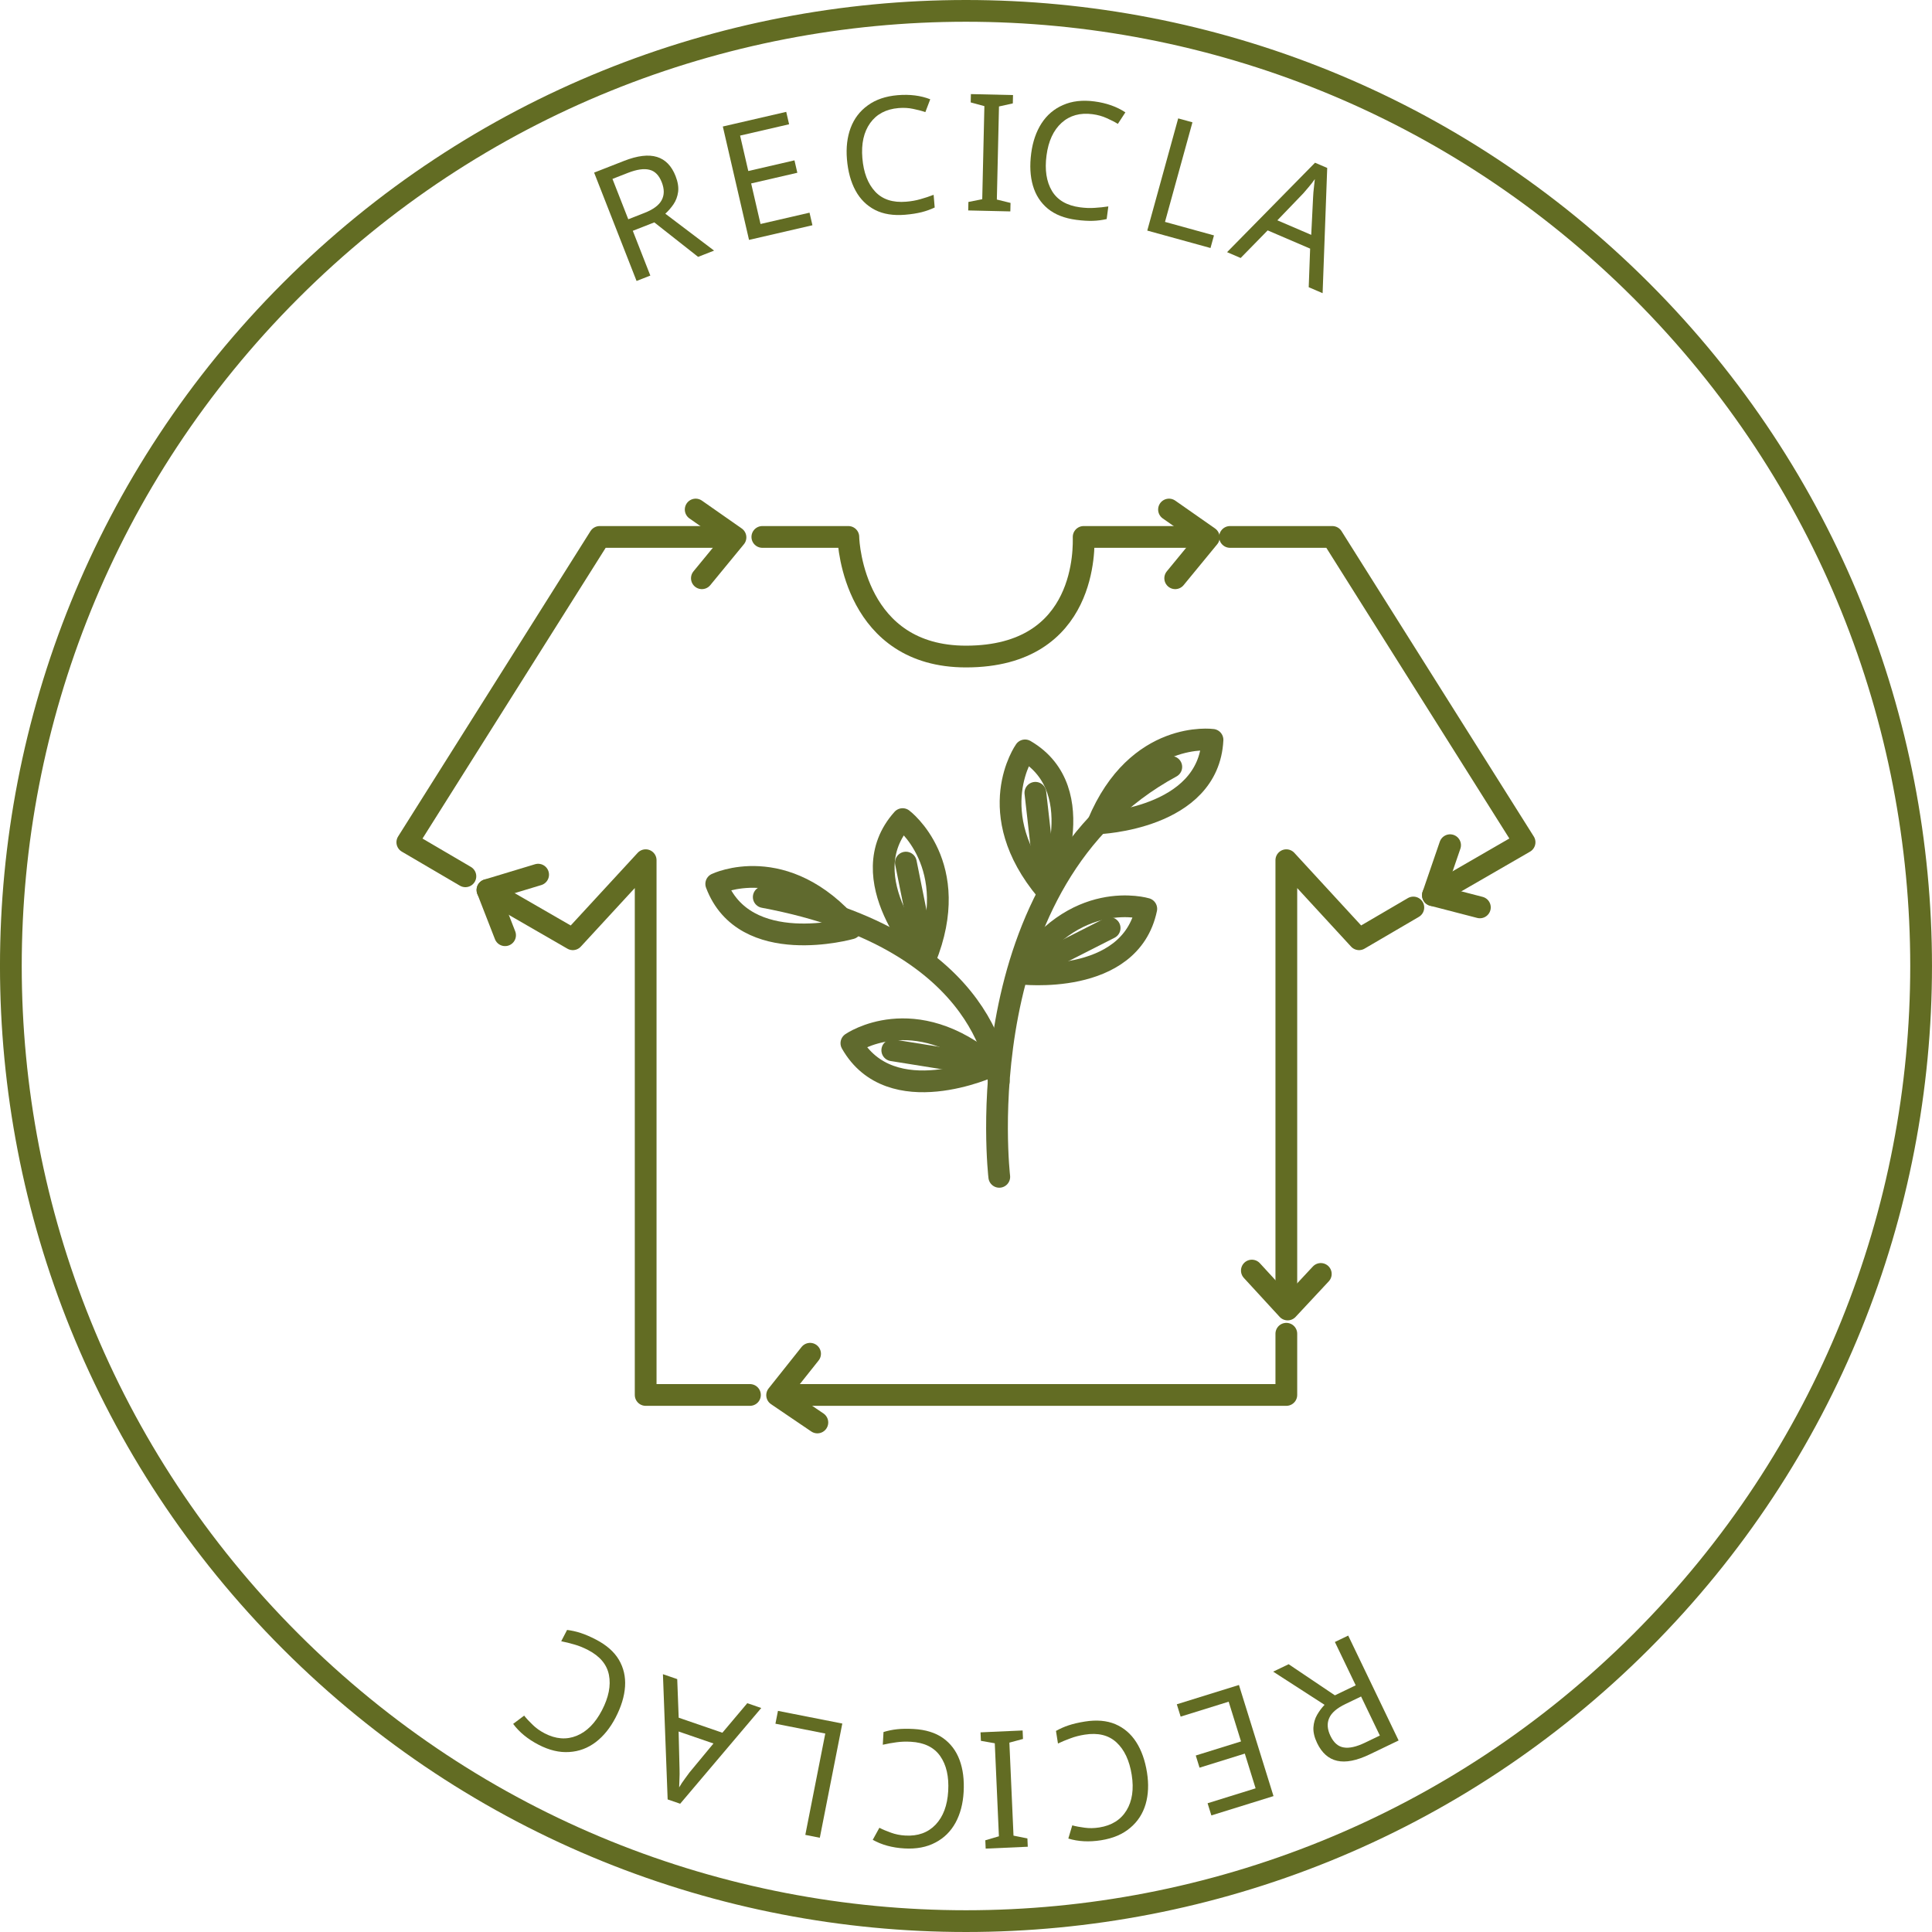
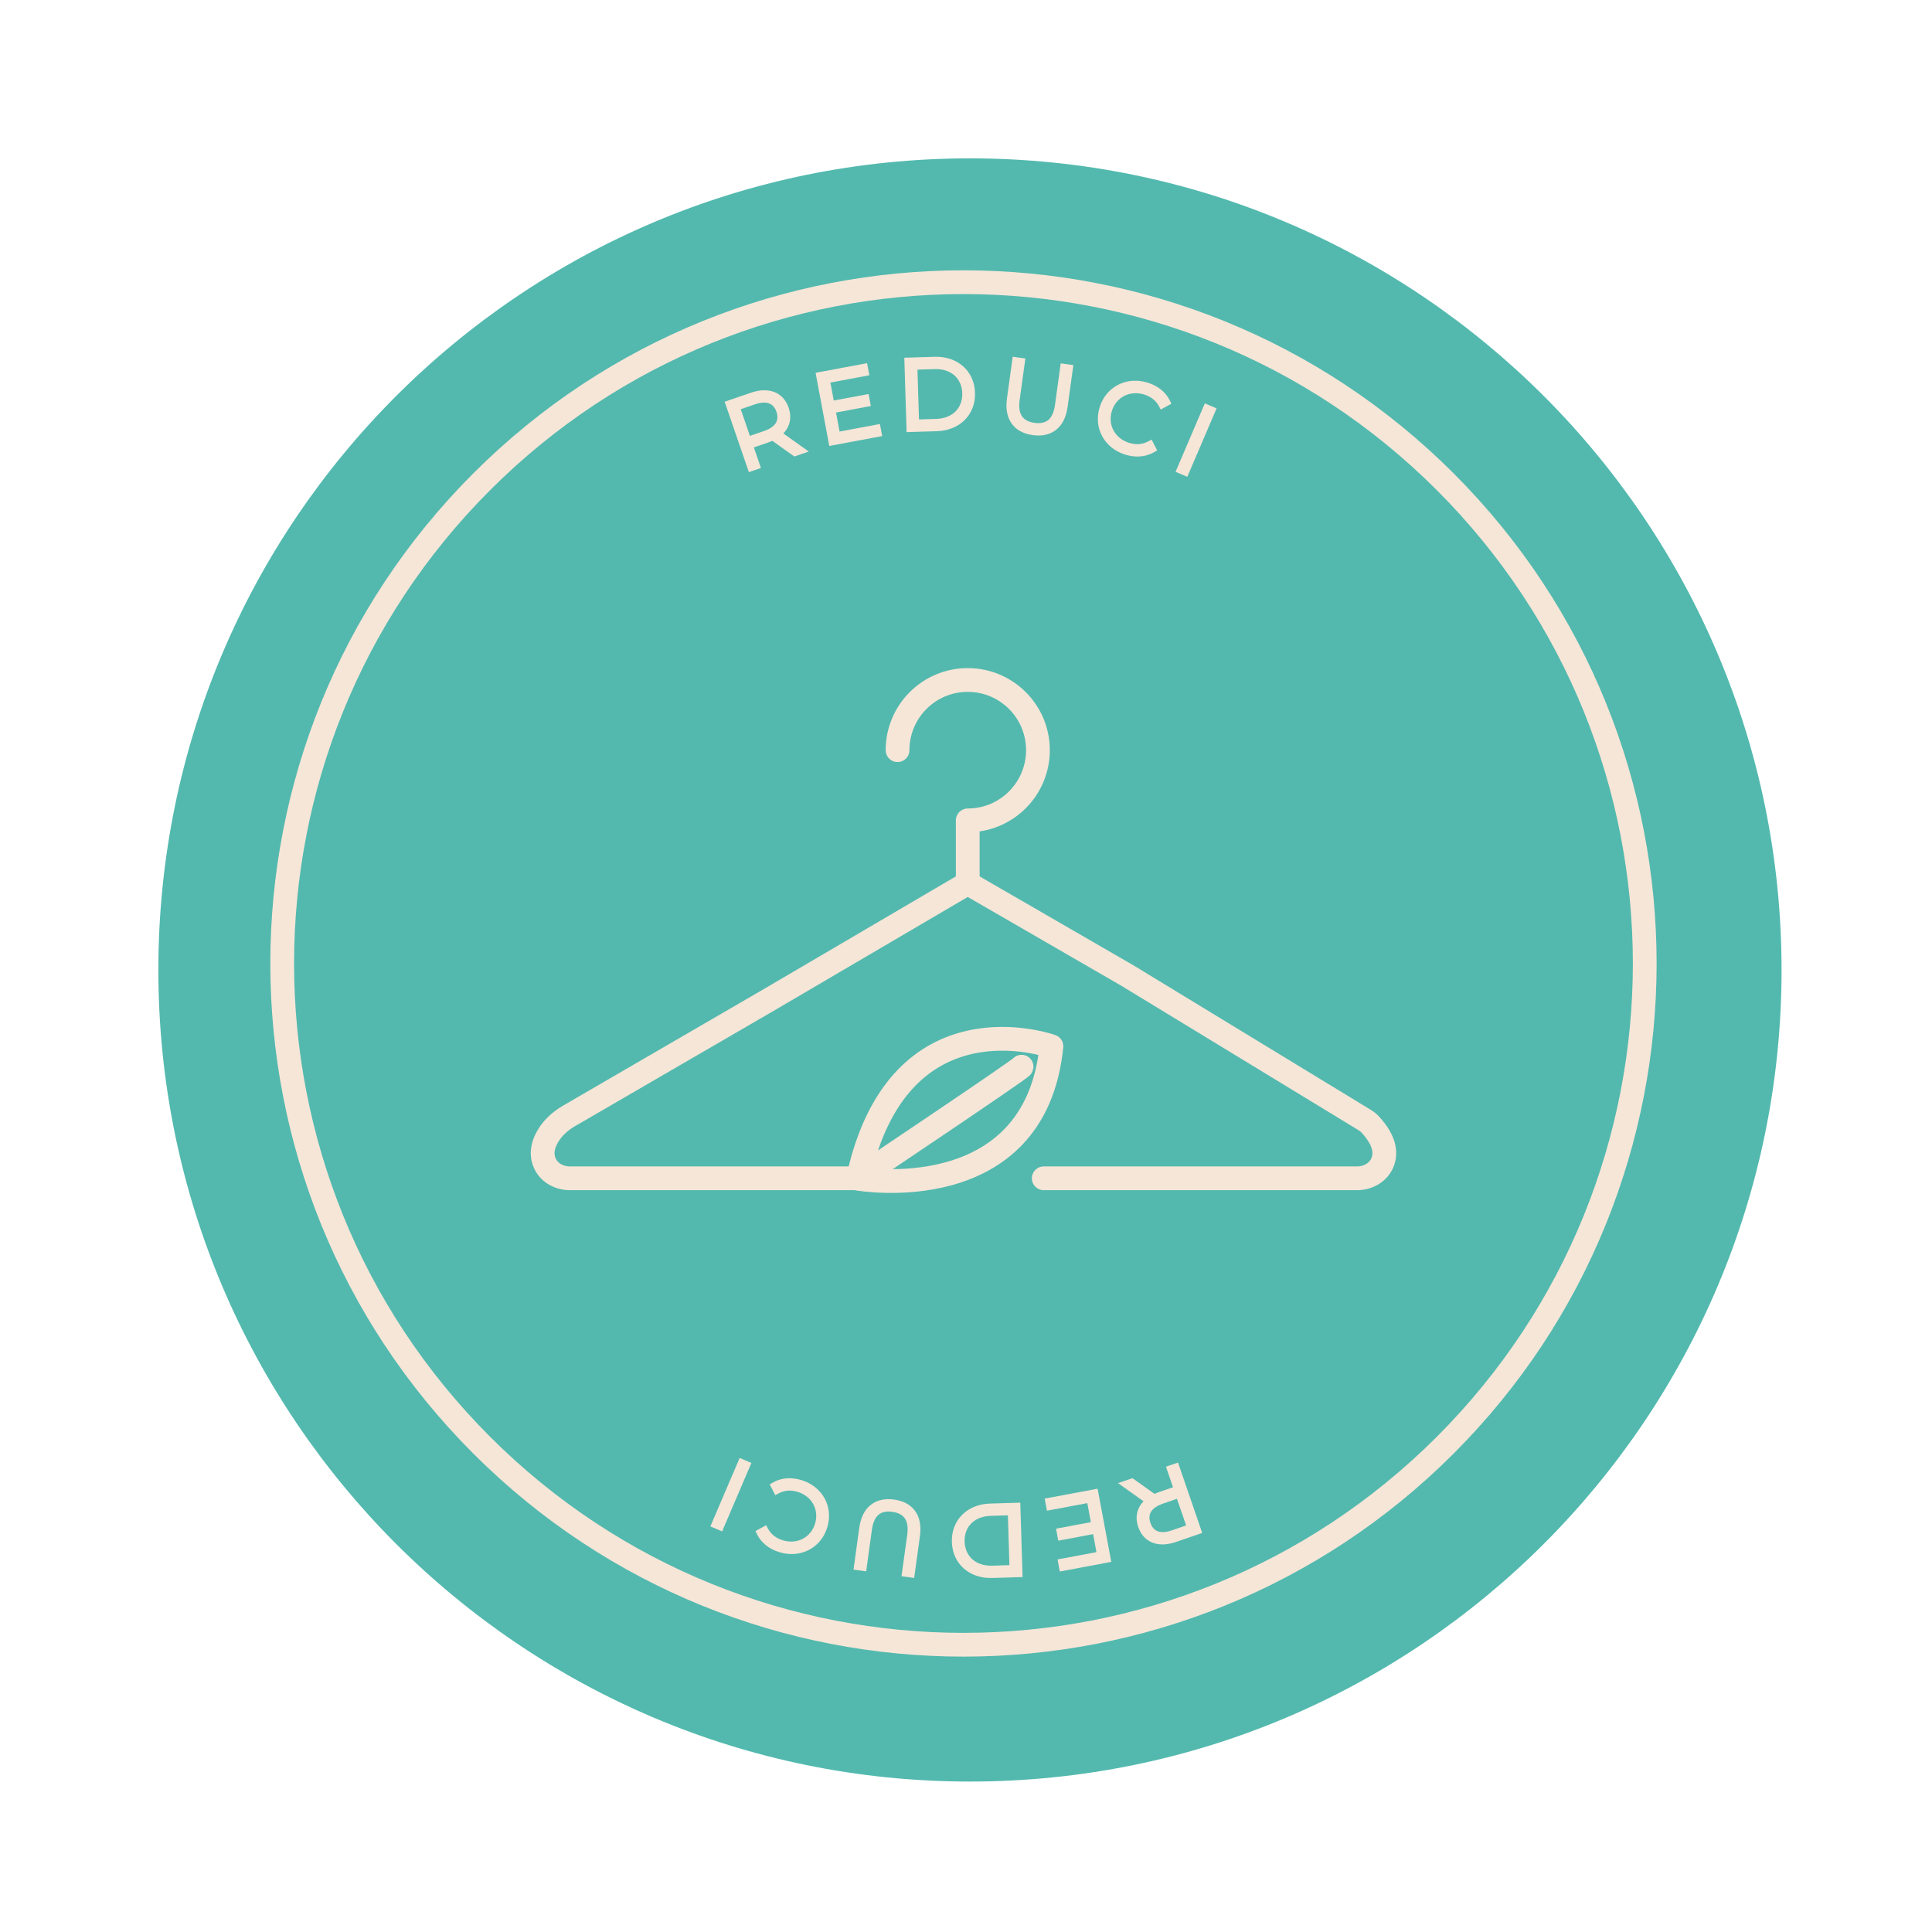
- <svg xmlns="http://www.w3.org/2000/svg" id="Capa_2" viewBox="0 0 177.68 177.68">
-   <defs>
-     <style>.cls-1{stroke:#626c23;}.cls-1,.cls-2{fill:none;stroke-linecap:round;stroke-linejoin:round;stroke-width:2px;}.cls-3{fill:#626c23;font-family:Montserrat-Light, Montserrat;font-size:15px;}.cls-2{stroke:#606a2e;}</style>
-   </defs>
-   <g id="OBJECTS">
-     <g>
-       <g>
-         <g>
-           <text class="cls-3" transform="translate(57.19 26.37) rotate(-21.39)">
-             <tspan x="0" y="0">R</tspan>
-           </text>
-           <text class="cls-3" transform="translate(67.47 22.39) rotate(-13.01)">
-             <tspan x="0" y="0">E</tspan>
-           </text>
-           <text class="cls-3" transform="translate(77.42 20.08) rotate(-4.78)">
-             <tspan x="0" y="0">C</tspan>
-           </text>
-           <text class="cls-3" transform="translate(88.45 19.34) rotate(1.32)">
-             <tspan x="0" y="0">I</tspan>
-           </text>
-           <text class="cls-3" transform="translate(93.22 19.3) rotate(7.52)">
-             <tspan x="0" y="0">C</tspan>
-           </text>
-           <text class="cls-3" transform="translate(104.11 20.82) rotate(15.41)">
-             <tspan x="0" y="0">L</tspan>
-           </text>
-           <text class="cls-3" transform="translate(112.85 23.19) rotate(23.24)">
-             <tspan x="0" y="0">A</tspan>
-           </text>
-         </g>
-         <g>
-           <text class="cls-3" transform="translate(125.3 149.79) rotate(154.33)">
-             <tspan x="0" y="0">R</tspan>
-           </text>
-           <text class="cls-3" transform="translate(115.33 154.53) rotate(162.73)">
-             <tspan x="0" y="0">E</tspan>
-           </text>
-           <text class="cls-3" transform="translate(105.56 157.57) rotate(171.03)">
-             <tspan x="0" y="0">C</tspan>
-           </text>
-           <text class="cls-3" transform="translate(94.64 159.12) rotate(177.46)">
-             <tspan x="0" y="0">I</tspan>
-           </text>
-           <text class="cls-3" transform="translate(89.85 159.5) rotate(-176.72)">
-             <tspan x="0" y="0">C</tspan>
-           </text>
-           <text class="cls-3" transform="translate(78.89 158.79) rotate(-168.86)">
-             <tspan x="0" y="0">L</tspan>
-           </text>
-           <text class="cls-3" transform="translate(70.01 157.08) rotate(-161.02)">
-             <tspan x="0" y="0">A</tspan>
-           </text>
-           <text class="cls-3" transform="translate(59.91 153.61) rotate(-152.57)">
-             <tspan x="0" y="0">C</tspan>
-           </text>
-         </g>
-         <circle class="cls-1" cx="88.84" cy="88.84" r="87.84" transform="translate(-36.8 88.84) rotate(-45)" />
-       </g>
-       <g>
-         <path class="cls-1" d="M109.92,49.38h-10.26c0,.76,.45,11-10.82,11-10.17,0-10.82-10.24-10.82-11h-7.91" />
-         <polyline class="cls-1" points="131.78 82.33 140.21 77.46 122.53 49.38 113.12 49.38" />
-         <polyline class="cls-1" points="118.3 119.86 118.3 79.11 124.99 86.38 129.98 83.46" />
-         <polyline class="cls-1" points="71.59 128.29 108.71 128.29 118.3 128.29 118.3 122.66" />
-         <polyline class="cls-1" points="44.83 81.85 52.68 86.38 59.38 79.11 59.38 128.29 68.97 128.29" />
-         <polyline class="cls-1" points="66.43 49.38 55.15 49.38 37.46 77.46 42.8 80.59" />
-         <polyline class="cls-1" points="63.98 46.86 67.64 49.42 64.55 53.18" />
-         <polyline class="cls-1" points="107.51 46.86 111.17 49.42 108.08 53.18" />
-         <polyline class="cls-1" points="136.1 83.45 131.78 82.33 133.36 77.73" />
-         <polyline class="cls-1" points="121.47 117.16 118.42 120.43 115.13 116.85" />
-         <polyline class="cls-1" points="75.17 130.82 71.47 128.31 74.5 124.5" />
-         <polyline class="cls-1" points="46.45 86.01 44.83 81.85 49.49 80.44" />
-         <g>
-           <g>
-             <path class="cls-2" d="M91.9,108.23s-3.24-27.38,15.82-37.7" />
-             <path class="cls-2" d="M100.98,75.72s10.17-.36,10.53-7.68c0,0-6.93-.96-10.53,7.68Z" />
-             <path class="cls-2" d="M96.24,81.9s4.37-9.19-1.97-12.89c0,0-4.05,5.71,1.97,12.89Z" />
-             <path class="cls-2" d="M93.82,89.53s10.1,1.23,11.6-5.95c0,0-6.7-2.03-11.6,5.95Z" />
-             <line class="cls-2" x1="96.24" y1="81.9" x2="95.22" y2="72.91" />
-             <line class="cls-2" x1="102.05" y1="85.35" x2="93.82" y2="89.53" />
-           </g>
-           <g>
-             <path class="cls-2" d="M91.85,99.47s-.31-12.99-21.61-16.97" />
-             <path class="cls-2" d="M78.25,85.38s-9.79,2.78-12.38-4.09c0,0,6.3-3.04,12.38,4.09Z" />
-             <path class="cls-2" d="M85.09,88.2s-6.97-7.41-2.08-12.87c0,0,5.6,4.2,2.08,12.87Z" />
-             <path class="cls-2" d="M91.17,98.05s-9.24,4.27-12.87-2.11c0,0,5.75-3.99,12.87,2.11Z" />
-             <line class="cls-2" x1="85.09" y1="88.2" x2="83.31" y2="79.33" />
-             <line class="cls-2" x1="82.06" y1="96.59" x2="91.17" y2="98.05" />
-           </g>
-         </g>
-       </g>
-     </g>
-   </g>
+ <svg xmlns="http://www.w3.org/2000/svg" width="244" height="244" viewBox="0 0 244 244" fill="none">
+   <circle cx="122.5" cy="122.5" r="102.5" fill="#53B9AE" />
+   <path d="M101.061 56.872L101.223 57.345L102.142 57.029L101.351 56.465L101.061 56.872ZM98.119 54.773L97.829 54.367L97.259 54.774L97.829 55.181L98.119 54.773ZM92.157 51.048L91.995 50.576L91.522 50.738L91.685 51.211L92.157 51.048ZM94.887 58.993L94.414 59.155L94.576 59.628L95.049 59.466L94.887 58.993ZM95.466 58.794L95.628 59.267L96.101 59.104L95.938 58.631L95.466 58.794ZM94.573 56.195L94.41 55.722L93.937 55.885L94.1 56.357L94.573 56.195ZM97.595 55.093L97.885 54.686L97.639 54.511L97.37 54.647L97.595 55.093ZM100.402 57.098L100.112 57.505L100.321 57.654L100.565 57.571L100.402 57.098ZM94.397 55.684L93.924 55.847L94.087 56.32L94.56 56.157L94.397 55.684ZM92.916 51.372L92.753 50.899L92.28 51.061L92.443 51.534L92.916 51.372ZM101.351 56.465L98.41 54.367L97.829 55.181L100.77 57.279L101.351 56.465ZM98.41 55.18C99.012 54.75 99.446 54.201 99.658 53.555C99.87 52.908 99.846 52.204 99.6 51.486L98.654 51.811C98.84 52.353 98.842 52.833 98.707 53.244C98.572 53.656 98.286 54.039 97.829 54.367L98.41 55.18ZM99.6 51.486C99.269 50.525 98.641 49.835 97.777 49.505C96.927 49.18 95.916 49.229 94.844 49.597L95.169 50.543C96.094 50.225 96.854 50.223 97.421 50.439C97.973 50.65 98.407 51.093 98.654 51.811L99.6 51.486ZM94.844 49.597L91.995 50.576L92.32 51.521L95.169 50.543L94.844 49.597ZM91.685 51.211L94.414 59.155L95.36 58.83L92.63 50.886L91.685 51.211ZM95.049 59.466L95.628 59.267L95.303 58.321L94.724 58.52L95.049 59.466ZM95.938 58.631L95.046 56.032L94.1 56.357L94.993 58.956L95.938 58.631ZM94.735 56.668L97.005 55.888L96.68 54.942L94.41 55.722L94.735 56.668ZM97.005 55.888C97.305 55.785 97.568 55.667 97.82 55.54L97.37 54.647C97.146 54.76 96.925 54.858 96.68 54.942L97.005 55.888ZM97.304 55.5L100.112 57.505L100.693 56.691L97.885 54.686L97.304 55.5ZM100.565 57.571L101.223 57.345L100.898 56.399L100.24 56.625L100.565 57.571ZM94.87 55.522L93.388 51.209L92.443 51.534L93.924 55.847L94.87 55.522ZM93.078 51.844L95.348 51.065L95.023 50.119L92.753 50.899L93.078 51.844ZM95.348 51.065C96.135 50.794 96.726 50.795 97.144 50.954C97.545 51.108 97.866 51.438 98.064 52.014L99.009 51.689C98.735 50.892 98.232 50.3 97.501 50.02C96.787 49.748 95.939 49.804 95.023 50.119L95.348 51.065ZM98.064 52.014C98.259 52.583 98.21 53.042 97.987 53.411C97.755 53.796 97.29 54.162 96.505 54.432L96.829 55.377C97.747 55.062 98.45 54.582 98.844 53.927C99.247 53.257 99.282 52.482 99.009 51.689L98.064 52.014ZM96.505 54.432L94.235 55.211L94.56 56.157L96.829 55.377L96.505 54.432Z" fill="#F6E6D8" />
+   <path d="M105.633 55.086L105.141 55.178L105.233 55.669L105.725 55.577L105.633 55.086ZM104.999 51.7L104.907 51.209L104.416 51.301L104.508 51.792L104.999 51.7ZM109.399 50.877L109.491 51.368L109.982 51.276L109.89 50.785L109.399 50.877ZM109.3 50.346L109.791 50.254L109.699 49.763L109.208 49.855L109.3 50.346ZM104.9 51.169L104.408 51.261L104.5 51.753L104.992 51.661L104.9 51.169ZM104.291 47.914L104.199 47.423L103.707 47.515L103.799 48.006L104.291 47.914ZM109.209 46.994L109.301 47.485L109.793 47.393L109.701 46.902L109.209 46.994ZM109.108 46.451L109.599 46.359L109.507 45.867L109.016 45.959L109.108 46.451ZM103.588 47.484L103.496 46.993L103.004 47.085L103.096 47.576L103.588 47.484ZM105.133 55.741L104.641 55.833L104.733 56.324L105.225 56.232L105.133 55.741ZM110.83 54.675L110.922 55.166L111.413 55.074L111.321 54.583L110.83 54.675ZM110.728 54.132L111.22 54.04L111.128 53.548L110.636 53.641L110.728 54.132ZM106.124 54.994L105.491 51.608L104.508 51.792L105.141 55.178L106.124 54.994ZM105.091 52.192L109.491 51.368L109.307 50.386L104.907 51.209L105.091 52.192ZM109.89 50.785L109.791 50.254L108.808 50.438L108.907 50.969L109.89 50.785ZM109.208 49.855L104.808 50.678L104.992 51.661L109.392 50.838L109.208 49.855ZM105.391 51.078L104.782 47.822L103.799 48.006L104.408 51.261L105.391 51.078ZM104.383 48.406L109.301 47.485L109.117 46.502L104.199 47.423L104.383 48.406ZM109.701 46.902L109.599 46.359L108.616 46.543L108.718 47.086L109.701 46.902ZM109.016 45.959L103.496 46.993L103.68 47.975L109.2 46.942L109.016 45.959ZM103.096 47.576L104.641 55.833L105.624 55.649L104.079 47.392L103.096 47.576ZM105.225 56.232L110.922 55.166L110.738 54.183L105.041 55.249L105.225 56.232ZM111.321 54.583L111.22 54.04L110.237 54.224L110.338 54.767L111.321 54.583ZM110.636 53.641L105.541 54.594L105.725 55.577L110.82 54.623L110.636 53.641Z" fill="#F6E6D8" />
+   <path d="M114.983 54.059L114.483 54.074L114.499 54.574L114.998 54.559L114.983 54.059ZM114.725 45.663L114.71 45.163L114.21 45.179L114.225 45.678L114.725 45.663ZM115.578 53.489L115.078 53.504L115.093 54.004L115.593 53.988L115.578 53.489ZM115.354 46.196L115.338 45.696L114.839 45.712L114.854 46.211L115.354 46.196ZM114.998 54.559L118.321 54.457L118.29 53.457L114.968 53.559L114.998 54.559ZM118.321 54.457C119.763 54.412 120.993 53.898 121.854 53.028C122.717 52.156 123.18 50.957 123.138 49.606L122.139 49.637C122.172 50.733 121.8 51.661 121.143 52.325C120.485 52.99 119.51 53.42 118.29 53.457L118.321 54.457ZM123.138 49.606C123.097 48.256 122.561 47.087 121.646 46.27C120.733 45.455 119.474 45.017 118.032 45.061L118.063 46.061C119.283 46.023 120.282 46.393 120.98 47.016C121.676 47.638 122.105 48.541 122.139 49.637L123.138 49.606ZM118.032 45.061L114.71 45.163L114.74 46.163L118.063 46.061L118.032 45.061ZM114.225 45.678L114.483 54.074L115.483 54.044L115.225 45.648L114.225 45.678ZM116.078 53.473L115.853 46.181L114.854 46.211L115.078 53.504L116.078 53.473ZM115.369 46.696L118.032 46.614L118.001 45.614L115.338 45.696L115.369 46.696ZM118.032 46.614C119.112 46.581 119.967 46.897 120.554 47.422C121.14 47.946 121.498 48.712 121.527 49.656L122.526 49.625C122.49 48.435 122.03 47.401 121.221 46.677C120.413 45.954 119.296 45.575 118.001 45.614L118.032 46.614ZM121.527 49.656C121.556 50.6 121.245 51.387 120.693 51.945C120.139 52.506 119.305 52.874 118.225 52.907L118.256 53.907C119.55 53.867 120.642 53.419 121.404 52.648C122.168 51.876 122.563 50.816 122.526 49.625L121.527 49.656ZM118.225 52.907L115.562 52.989L115.593 53.988L118.256 53.907L118.225 52.907Z" fill="#F6E6D8" />
+   <path d="M134.996 46.538L135.491 46.606L135.56 46.111L135.064 46.042L134.996 46.538ZM134.39 46.454L134.458 45.959L133.963 45.89L133.895 46.386L134.39 46.454ZM128.933 45.702L129.429 45.77L129.497 45.275L129.002 45.206L128.933 45.702ZM128.327 45.618L128.395 45.123L127.9 45.054L127.832 45.55L128.327 45.618ZM130.432 54.953C131.563 55.109 132.588 54.91 133.381 54.284C134.171 53.66 134.655 52.67 134.831 51.397L133.84 51.26C133.688 52.364 133.289 53.082 132.761 53.499C132.235 53.914 131.506 54.092 130.569 53.962L130.432 54.953ZM134.831 51.397L135.491 46.606L134.501 46.469L133.84 51.26L134.831 51.397ZM135.064 46.042L134.458 45.959L134.322 46.949L134.928 47.033L135.064 46.042ZM133.895 46.386L133.237 51.153L134.228 51.289L134.885 46.522L133.895 46.386ZM133.237 51.153C133.104 52.122 132.787 52.714 132.386 53.045C131.992 53.37 131.434 53.512 130.657 53.405L130.521 54.396C131.48 54.528 132.35 54.371 133.022 53.816C133.687 53.268 134.075 52.4 134.228 51.289L133.237 51.153ZM130.657 53.405C129.881 53.298 129.378 53.009 129.084 52.589C128.785 52.16 128.638 51.505 128.772 50.537L127.781 50.4C127.628 51.512 127.769 52.453 128.265 53.161C128.765 53.877 129.561 54.264 130.521 54.396L130.657 53.405ZM128.772 50.537L129.429 45.77L128.438 45.633L127.781 50.4L128.772 50.537ZM129.002 45.206L128.395 45.123L128.259 46.113L128.865 46.197L129.002 45.206ZM127.832 45.55L127.171 50.34L128.162 50.477L128.823 45.686L127.832 45.55ZM127.171 50.34C126.996 51.613 127.191 52.696 127.78 53.511C128.371 54.329 129.301 54.797 130.432 54.953L130.569 53.962C129.631 53.833 128.981 53.466 128.59 52.925C128.197 52.381 128.01 51.582 128.162 50.477L127.171 50.34Z" fill="#F6E6D8" />
+   <path d="M145.48 56.689L145.729 57.122L146.143 56.885L145.925 56.46L145.48 56.689ZM145.228 56.198L145.673 55.97L145.443 55.522L144.996 55.755L145.228 56.198ZM146.797 51.044L146.358 51.283L146.598 51.725L147.039 51.481L146.797 51.044ZM147.279 50.777L147.522 51.214L147.939 50.983L147.728 50.556L147.279 50.777ZM142.133 57.422C143.374 57.8 144.658 57.738 145.729 57.122L145.231 56.255C144.446 56.706 143.457 56.78 142.424 56.465L142.133 57.422ZM145.925 56.46L145.673 55.97L144.783 56.427L145.035 56.917L145.925 56.46ZM144.996 55.755C144.234 56.153 143.447 56.187 142.612 55.933L142.32 56.889C143.368 57.208 144.432 57.178 145.459 56.641L144.996 55.755ZM142.612 55.933C140.812 55.385 139.884 53.671 140.416 51.924L139.459 51.633C138.761 53.926 140.011 56.186 142.32 56.889L142.612 55.933ZM140.416 51.924C140.948 50.176 142.673 49.27 144.473 49.818L144.764 48.861C142.454 48.158 140.158 49.339 139.459 51.633L140.416 51.924ZM144.473 49.818C145.312 50.073 145.949 50.531 146.358 51.283L147.236 50.805C146.68 49.783 145.808 49.179 144.764 48.861L144.473 49.818ZM147.039 51.481L147.522 51.214L147.037 50.339L146.555 50.606L147.039 51.481ZM147.728 50.556C147.18 49.445 146.142 48.691 144.906 48.315L144.614 49.271C145.651 49.587 146.432 50.19 146.831 50.998L147.728 50.556ZM144.906 48.315C142.264 47.511 139.67 48.838 138.874 51.454L139.831 51.745C140.46 49.678 142.48 48.622 144.614 49.271L144.906 48.315ZM138.874 51.454C138.077 54.071 139.492 56.618 142.133 57.422L142.424 56.465C140.29 55.816 139.201 53.813 139.831 51.745L138.874 51.454Z" fill="#F6E6D8" />
+   <path d="M149.123 59.323L148.664 59.126L148.467 59.586L148.927 59.782L149.123 59.323ZM149.686 59.563L149.489 60.023L149.949 60.22L150.146 59.76L149.686 59.563ZM152.99 51.84L153.449 52.037L153.646 51.577L153.186 51.381L152.99 51.84ZM152.427 51.6L152.624 51.14L152.164 50.943L151.967 51.403L152.427 51.6ZM148.927 59.782L149.489 60.023L149.883 59.104L149.32 58.863L148.927 59.782ZM150.146 59.76L153.449 52.037L152.53 51.644L149.226 59.367L150.146 59.76ZM153.186 51.381L152.624 51.14L152.23 52.059L152.793 52.3L153.186 51.381ZM151.967 51.403L148.664 59.126L149.583 59.519L152.887 51.796L151.967 51.403Z" fill="#F6E6D8" />
+   <path d="M142.293 187.468L145.234 189.566C144.175 190.324 143.794 191.432 144.227 192.691C144.804 194.371 146.35 194.956 148.347 194.27L151.196 193.292L148.467 185.347L147.888 185.546L148.781 188.145L146.511 188.925C146.238 189.018 145.997 189.127 145.759 189.247L142.951 187.242L142.293 187.468ZM148.956 188.656L150.438 192.968L148.168 193.748C146.465 194.333 145.289 193.862 144.817 192.489C144.349 191.127 144.984 190.02 146.686 189.436L148.956 188.656Z" fill="#F6E6D8" />
+   <path d="M142.293 187.468L142.13 186.995L141.211 187.311L142.002 187.875L142.293 187.468ZM145.234 189.566L145.525 189.973L146.094 189.566L145.524 189.159L145.234 189.566ZM151.196 193.292L151.358 193.764L151.831 193.602L151.669 193.129L151.196 193.292ZM148.467 185.347L148.939 185.185L148.777 184.712L148.304 184.874L148.467 185.347ZM147.888 185.546L147.725 185.073L147.252 185.236L147.415 185.709L147.888 185.546ZM148.781 188.145L148.943 188.618L149.416 188.455L149.253 187.983L148.781 188.145ZM145.759 189.247L145.468 189.654L145.714 189.829L145.983 189.693L145.759 189.247ZM142.951 187.242L143.241 186.835L143.032 186.686L142.788 186.769L142.951 187.242ZM148.956 188.656L149.429 188.493L149.266 188.02L148.794 188.183L148.956 188.656ZM150.438 192.968L150.6 193.441L151.073 193.279L150.91 192.806L150.438 192.968ZM142.002 187.875L144.944 189.973L145.524 189.159L142.583 187.061L142.002 187.875ZM144.943 189.16C144.342 189.59 143.908 190.139 143.696 190.785C143.483 191.432 143.507 192.136 143.754 192.854L144.7 192.529C144.513 191.987 144.511 191.507 144.646 191.096C144.781 190.684 145.067 190.3 145.525 189.973L144.943 189.16ZM143.754 192.854C144.084 193.815 144.712 194.505 145.576 194.835C146.426 195.16 147.438 195.111 148.51 194.743L148.185 193.797C147.259 194.115 146.499 194.117 145.933 193.901C145.38 193.69 144.946 193.247 144.7 192.529L143.754 192.854ZM148.51 194.743L151.358 193.764L151.033 192.819L148.185 193.797L148.51 194.743ZM151.669 193.129L148.939 185.185L147.994 185.51L150.723 193.454L151.669 193.129ZM148.304 184.874L147.725 185.073L148.05 186.019L148.629 185.82L148.304 184.874ZM147.415 185.709L148.308 188.307L149.253 187.983L148.361 185.384L147.415 185.709ZM148.618 187.672L146.348 188.452L146.673 189.398L148.943 188.618L148.618 187.672ZM146.348 188.452C146.049 188.555 145.786 188.673 145.534 188.8L145.983 189.693C146.208 189.58 146.428 189.482 146.673 189.398L146.348 188.452ZM146.049 188.84L143.241 186.835L142.66 187.649L145.468 189.654L146.049 188.84ZM142.788 186.769L142.13 186.995L142.455 187.941L143.113 187.715L142.788 186.769ZM148.483 188.818L149.965 193.131L150.91 192.806L149.429 188.493L148.483 188.818ZM150.275 192.495L148.005 193.275L148.33 194.221L150.6 193.441L150.275 192.495ZM148.005 193.275C147.219 193.545 146.627 193.545 146.209 193.386C145.808 193.232 145.487 192.902 145.29 192.326L144.344 192.651C144.618 193.448 145.121 194.04 145.852 194.32C146.566 194.593 147.415 194.536 148.33 194.221L148.005 193.275ZM145.29 192.326C145.094 191.757 145.143 191.298 145.366 190.929C145.598 190.544 146.064 190.178 146.849 189.908L146.524 188.963C145.607 189.278 144.904 189.758 144.509 190.413C144.106 191.083 144.072 191.858 144.344 192.651L145.29 192.326ZM146.849 189.908L149.118 189.129L148.794 188.183L146.524 188.963L146.849 189.908Z" fill="#F6E6D8" />
+   <path d="M137.72 189.254L138.354 192.64L133.954 193.463L134.054 193.994L138.453 193.17L139.063 196.426L134.144 197.346L134.246 197.889L139.766 196.856L138.221 188.599L132.523 189.665L132.625 190.208L137.72 189.254Z" fill="#F6E6D8" />
+   <path d="M137.72 189.254L138.212 189.162L138.12 188.671L137.629 188.763L137.72 189.254ZM138.354 192.64L138.446 193.131L138.937 193.039L138.845 192.548L138.354 192.64ZM133.954 193.463L133.862 192.972L133.371 193.064L133.463 193.555L133.954 193.463ZM134.054 193.994L133.562 194.086L133.654 194.577L134.146 194.485L134.054 193.994ZM138.453 193.17L138.945 193.078L138.853 192.587L138.361 192.679L138.453 193.17ZM139.063 196.426L139.155 196.917L139.646 196.825L139.554 196.334L139.063 196.426ZM134.144 197.346L134.052 196.855L133.561 196.947L133.653 197.438L134.144 197.346ZM134.246 197.889L133.754 197.981L133.846 198.472L134.338 198.38L134.246 197.889ZM139.766 196.856L139.858 197.347L140.349 197.255L140.257 196.764L139.766 196.856ZM138.221 188.599L138.712 188.507L138.62 188.016L138.129 188.108L138.221 188.599ZM132.523 189.665L132.431 189.174L131.94 189.266L132.032 189.757L132.523 189.665ZM132.625 190.208L132.133 190.3L132.225 190.791L132.717 190.699L132.625 190.208ZM137.229 189.346L137.863 192.732L138.845 192.548L138.212 189.162L137.229 189.346ZM138.262 192.148L133.862 192.972L134.046 193.954L138.446 193.131L138.262 192.148ZM133.463 193.555L133.562 194.086L134.545 193.902L134.446 193.371L133.463 193.555ZM134.146 194.485L138.545 193.662L138.361 192.679L133.962 193.502L134.146 194.485ZM137.962 193.262L138.571 196.518L139.554 196.334L138.945 193.078L137.962 193.262ZM138.971 195.934L134.052 196.855L134.236 197.838L139.155 196.917L138.971 195.934ZM133.653 197.438L133.754 197.981L134.737 197.797L134.635 197.254L133.653 197.438ZM134.338 198.38L139.858 197.347L139.674 196.364L134.154 197.398L134.338 198.38ZM140.257 196.764L138.712 188.507L137.729 188.691L139.274 196.948L140.257 196.764ZM138.129 188.108L132.431 189.174L132.615 190.157L138.312 189.091L138.129 188.108ZM132.032 189.757L132.133 190.3L133.116 190.116L133.015 189.573L132.032 189.757ZM132.717 190.699L137.812 189.746L137.629 188.763L132.533 189.717L132.717 190.699Z" fill="#F6E6D8" />
+   <path d="M128.37 190.291L125.048 190.393C122.385 190.475 120.64 192.281 120.715 194.728C120.79 197.175 122.643 198.871 125.306 198.789L128.628 198.687L128.37 190.291ZM127.776 190.861L128 198.154L125.337 198.236C122.962 198.309 121.392 196.844 121.327 194.709C121.261 192.574 122.738 191.016 125.113 190.943L127.776 190.861Z" fill="#F6E6D8" />
+   <path d="M128.37 190.291L128.87 190.275L128.855 189.776L128.355 189.791L128.37 190.291ZM128.628 198.687L128.644 199.187L129.143 199.171L129.128 198.671L128.628 198.687ZM127.776 190.861L128.275 190.846L128.26 190.346L127.76 190.361L127.776 190.861ZM128 198.154L128.015 198.654L128.515 198.638L128.499 198.138L128 198.154ZM128.355 189.791L125.032 189.893L125.063 190.893L128.386 190.79L128.355 189.791ZM125.032 189.893C123.59 189.937 122.361 190.451 121.499 191.322C120.636 192.194 120.174 193.393 120.215 194.743L121.215 194.713C121.181 193.616 121.553 192.689 122.21 192.025C122.868 191.36 123.843 190.93 125.063 190.893L125.032 189.893ZM120.215 194.743C120.257 196.094 120.792 197.262 121.707 198.079C122.62 198.895 123.879 199.333 125.321 199.289L125.29 198.289C124.07 198.327 123.071 197.957 122.373 197.334C121.677 196.712 121.248 195.809 121.215 194.713L120.215 194.743ZM125.321 199.289L128.644 199.187L128.613 198.187L125.29 198.289L125.321 199.289ZM129.128 198.671L128.87 190.275L127.871 190.306L128.129 198.702L129.128 198.671ZM127.276 190.877L127.5 198.169L128.499 198.138L128.275 190.846L127.276 190.877ZM127.984 197.654L125.322 197.736L125.352 198.735L128.015 198.654L127.984 197.654ZM125.322 197.736C124.241 197.769 123.386 197.453 122.799 196.928C122.214 196.404 121.855 195.638 121.826 194.694L120.827 194.724C120.863 195.915 121.323 196.949 122.132 197.673C122.94 198.396 124.058 198.775 125.352 198.735L125.322 197.736ZM121.826 194.694C121.797 193.749 122.108 192.963 122.66 192.404C123.214 191.844 124.048 191.476 125.128 191.443L125.097 190.443C123.803 190.483 122.711 190.931 121.949 191.701C121.186 192.474 120.79 193.534 120.827 194.724L121.826 194.694ZM125.128 191.443L127.791 191.361L127.76 190.361L125.097 190.443L125.128 191.443Z" fill="#F6E6D8" />
+   <path d="M112.853 189.882C110.785 189.597 109.345 190.634 109.018 193.012L108.357 197.802L108.963 197.886L109.621 193.119C109.907 191.039 111.029 190.2 112.764 190.439C114.5 190.679 115.364 191.791 115.077 193.871L114.42 198.638L115.026 198.722L115.687 193.931C116.014 191.554 114.921 190.167 112.853 189.882Z" fill="#F6E6D8" />
+   <path d="M108.357 197.802L107.862 197.734L107.794 198.229L108.289 198.298L108.357 197.802ZM108.963 197.886L108.895 198.381L109.39 198.45L109.459 197.954L108.963 197.886ZM114.42 198.638L113.924 198.57L113.856 199.065L114.352 199.134L114.42 198.638ZM115.026 198.722L114.958 199.217L115.453 199.286L115.521 198.79L115.026 198.722ZM112.921 189.387C111.791 189.231 110.766 189.43 109.973 190.056C109.182 190.68 108.698 191.67 108.522 192.943L109.513 193.08C109.665 191.976 110.064 191.258 110.593 190.841C111.118 190.426 111.847 190.248 112.785 190.378L112.921 189.387ZM108.522 192.943L107.862 197.734L108.852 197.871L109.513 193.08L108.522 192.943ZM108.289 198.298L108.895 198.381L109.032 197.391L108.425 197.307L108.289 198.298ZM109.459 197.954L110.116 193.187L109.125 193.051L108.468 197.818L109.459 197.954ZM110.116 193.187C110.25 192.218 110.566 191.626 110.967 191.295C111.361 190.97 111.92 190.828 112.696 190.935L112.832 189.944C111.873 189.812 111.003 189.969 110.331 190.524C109.666 191.072 109.278 191.94 109.125 193.051L110.116 193.187ZM112.696 190.935C113.472 191.042 113.975 191.331 114.269 191.751C114.568 192.179 114.715 192.835 114.582 193.803L115.572 193.94C115.726 192.828 115.584 191.887 115.089 191.179C114.588 190.463 113.792 190.076 112.832 189.944L112.696 190.935ZM114.582 193.803L113.924 198.57L114.915 198.707L115.572 193.94L114.582 193.803ZM114.352 199.134L114.958 199.217L115.094 198.227L114.488 198.143L114.352 199.134ZM115.521 198.79L116.182 194L115.191 193.863L114.531 198.654L115.521 198.79ZM116.182 194C116.357 192.727 116.162 191.644 115.574 190.829C114.983 190.011 114.052 189.543 112.921 189.387L112.785 190.378C113.722 190.507 114.373 190.874 114.763 191.415C115.156 191.959 115.344 192.758 115.191 193.863L116.182 194Z" fill="#F6E6D8" />
+   <path d="M101.075 187.406C99.938 187.06 98.801 187.128 97.874 187.661L98.126 188.152C99.021 187.684 99.946 187.652 100.887 187.939C102.942 188.564 104.031 190.551 103.416 192.572C102.801 194.592 100.79 195.636 98.735 195.01C97.793 194.724 97.039 194.193 96.557 193.306L96.074 193.573C96.547 194.532 97.457 195.211 98.594 195.557C100.981 196.284 103.288 195.092 104.001 192.75C104.714 190.408 103.462 188.133 101.075 187.406Z" fill="#F6E6D8" />
+   <path d="M97.874 187.661L97.624 187.227L97.211 187.465L97.429 187.889L97.874 187.661ZM98.126 188.152L97.681 188.38L97.911 188.828L98.357 188.595L98.126 188.152ZM96.557 193.306L96.996 193.067L96.755 192.625L96.315 192.869L96.557 193.306ZM96.074 193.573L95.832 193.136L95.415 193.367L95.626 193.794L96.074 193.573ZM101.22 186.928C99.98 186.55 98.695 186.612 97.624 187.227L98.123 188.094C98.907 187.644 99.897 187.57 100.929 187.884L101.22 186.928ZM97.429 187.889L97.681 188.38L98.57 187.923L98.318 187.433L97.429 187.889ZM98.357 188.595C99.12 188.196 99.907 188.163 100.742 188.417L101.033 187.46C99.985 187.141 98.922 187.171 97.894 187.708L98.357 188.595ZM100.742 188.417C102.542 188.965 103.469 190.679 102.938 192.426L103.894 192.717C104.592 190.424 103.343 188.163 101.033 187.46L100.742 188.417ZM102.938 192.426C102.406 194.173 100.68 195.08 98.88 194.532L98.589 195.489C100.899 196.192 103.196 195.011 103.894 192.717L102.938 192.426ZM98.88 194.532C98.041 194.276 97.405 193.819 96.996 193.067L96.118 193.545C96.674 194.567 97.546 195.171 98.589 195.489L98.88 194.532ZM96.315 192.869L95.832 193.136L96.316 194.011L96.799 193.744L96.315 192.869ZM95.626 193.794C96.173 194.905 97.211 195.659 98.448 196.035L98.739 195.078C97.703 194.763 96.921 194.16 96.522 193.352L95.626 193.794ZM98.448 196.035C101.089 196.839 103.683 195.512 104.48 192.896L103.523 192.604C102.894 194.672 100.873 195.728 98.739 195.078L98.448 196.035ZM104.48 192.896C105.276 190.279 103.862 187.732 101.22 186.928L100.929 187.884C103.063 188.534 104.152 190.537 103.523 192.604L104.48 192.896Z" fill="#F6E6D8" />
+   <path d="M94.24 185.027L93.677 184.786L90.374 192.509L90.936 192.75L94.24 185.027Z" fill="#F6E6D8" />
+   <path d="M94.24 185.027L94.7 185.224L94.896 184.764L94.437 184.567L94.24 185.027ZM93.677 184.786L93.874 184.327L93.414 184.13L93.218 184.59L93.677 184.786ZM90.374 192.509L89.914 192.313L89.717 192.773L90.177 192.969L90.374 192.509ZM90.936 192.75L90.74 193.21L91.199 193.407L91.396 192.947L90.936 192.75ZM94.437 184.567L93.874 184.327L93.481 185.246L94.043 185.487L94.437 184.567ZM93.218 184.59L89.914 192.313L90.833 192.706L94.137 184.983L93.218 184.59ZM90.177 192.969L90.74 193.21L91.133 192.29L90.57 192.05L90.177 192.969ZM91.396 192.947L94.7 185.224L93.78 184.83L90.477 192.554L91.396 192.947Z" fill="#F6E6D8" />
+   <path d="M182.52 182.52C216.121 148.919 216.121 94.441 182.52 60.84C148.919 27.239 94.441 27.239 60.84 60.84C27.239 94.441 27.239 148.919 60.84 182.52C94.441 216.121 148.919 216.121 182.52 182.52Z" stroke="#F6E6D8" stroke-width="3" stroke-linecap="round" stroke-linejoin="round" />
+   <path d="M122.21 111.542L142.437 123.238L172.244 141.388C172.548 141.564 172.842 141.78 173.077 142.044C175.094 144.248 175.065 145.904 174.497 147.03C173.919 148.176 172.665 148.813 171.392 148.813H131.819" stroke="#F6E6D8" stroke-width="3" stroke-linecap="round" stroke-linejoin="round" />
+   <path d="M132.789 132.141C132.789 132.141 113.502 125.206 108.36 148.862C108.36 148.862 130.712 152.78 132.789 132.141V132.141Z" stroke="#F6E6D8" stroke-width="3" stroke-linecap="round" stroke-linejoin="round" />
+   <path d="M129.018 134.718C128.959 134.992 108.331 148.813 108.331 148.813H71.971C70.688 148.813 69.434 148.176 68.866 147.03C68.415 146.139 68.307 144.905 69.287 143.337C69.904 142.348 70.805 141.564 71.804 140.967L97.262 126.186L122.22 111.542V103.608C127.118 103.608 131.085 99.641 131.085 94.743C131.085 89.846 127.118 85.879 122.22 85.879C117.322 85.879 113.355 89.846 113.355 94.743" stroke="#F6E6D8" stroke-width="3" stroke-linecap="round" stroke-linejoin="round" />
</svg>
